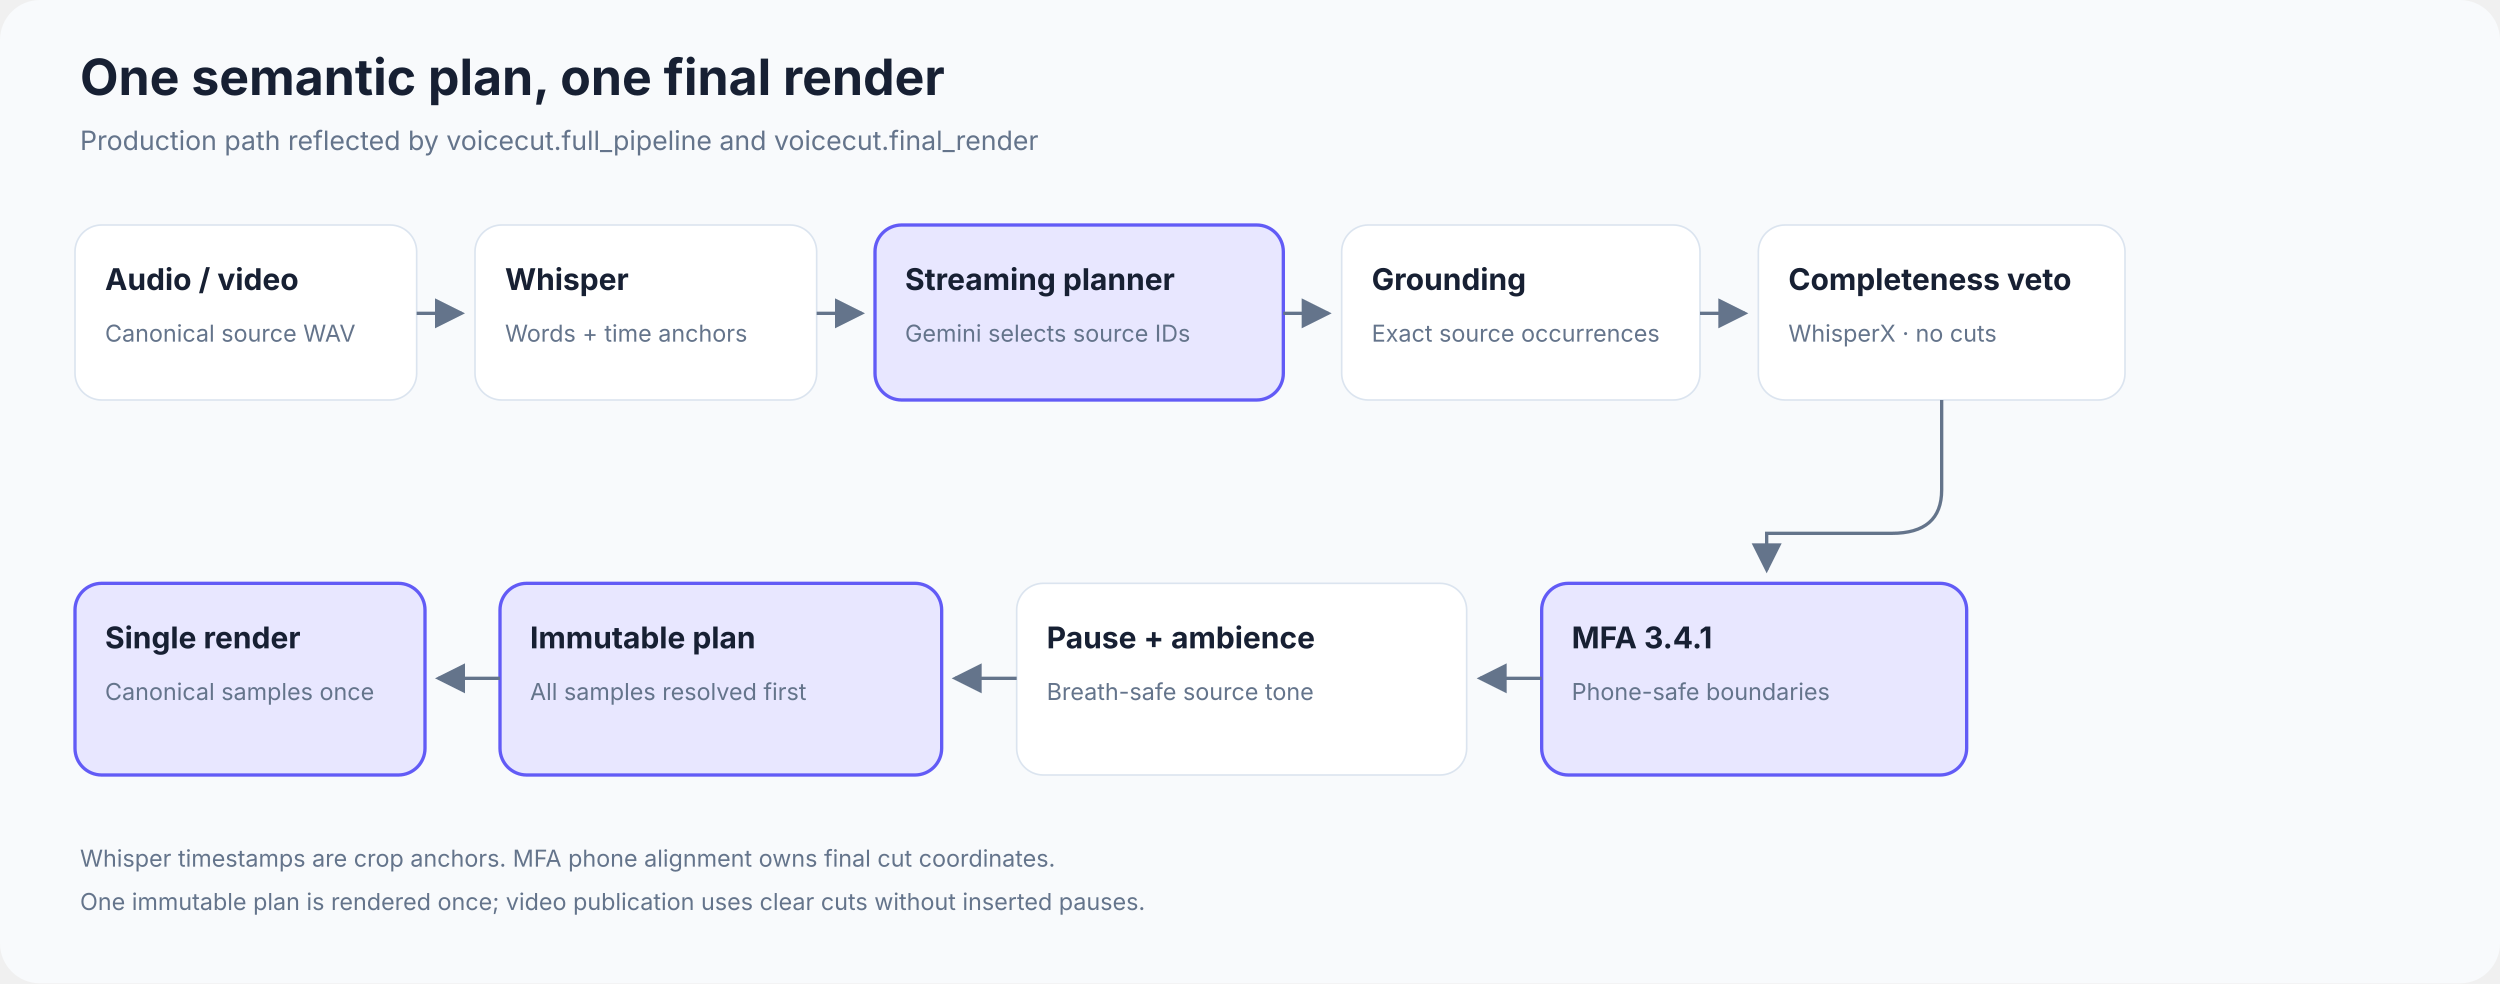
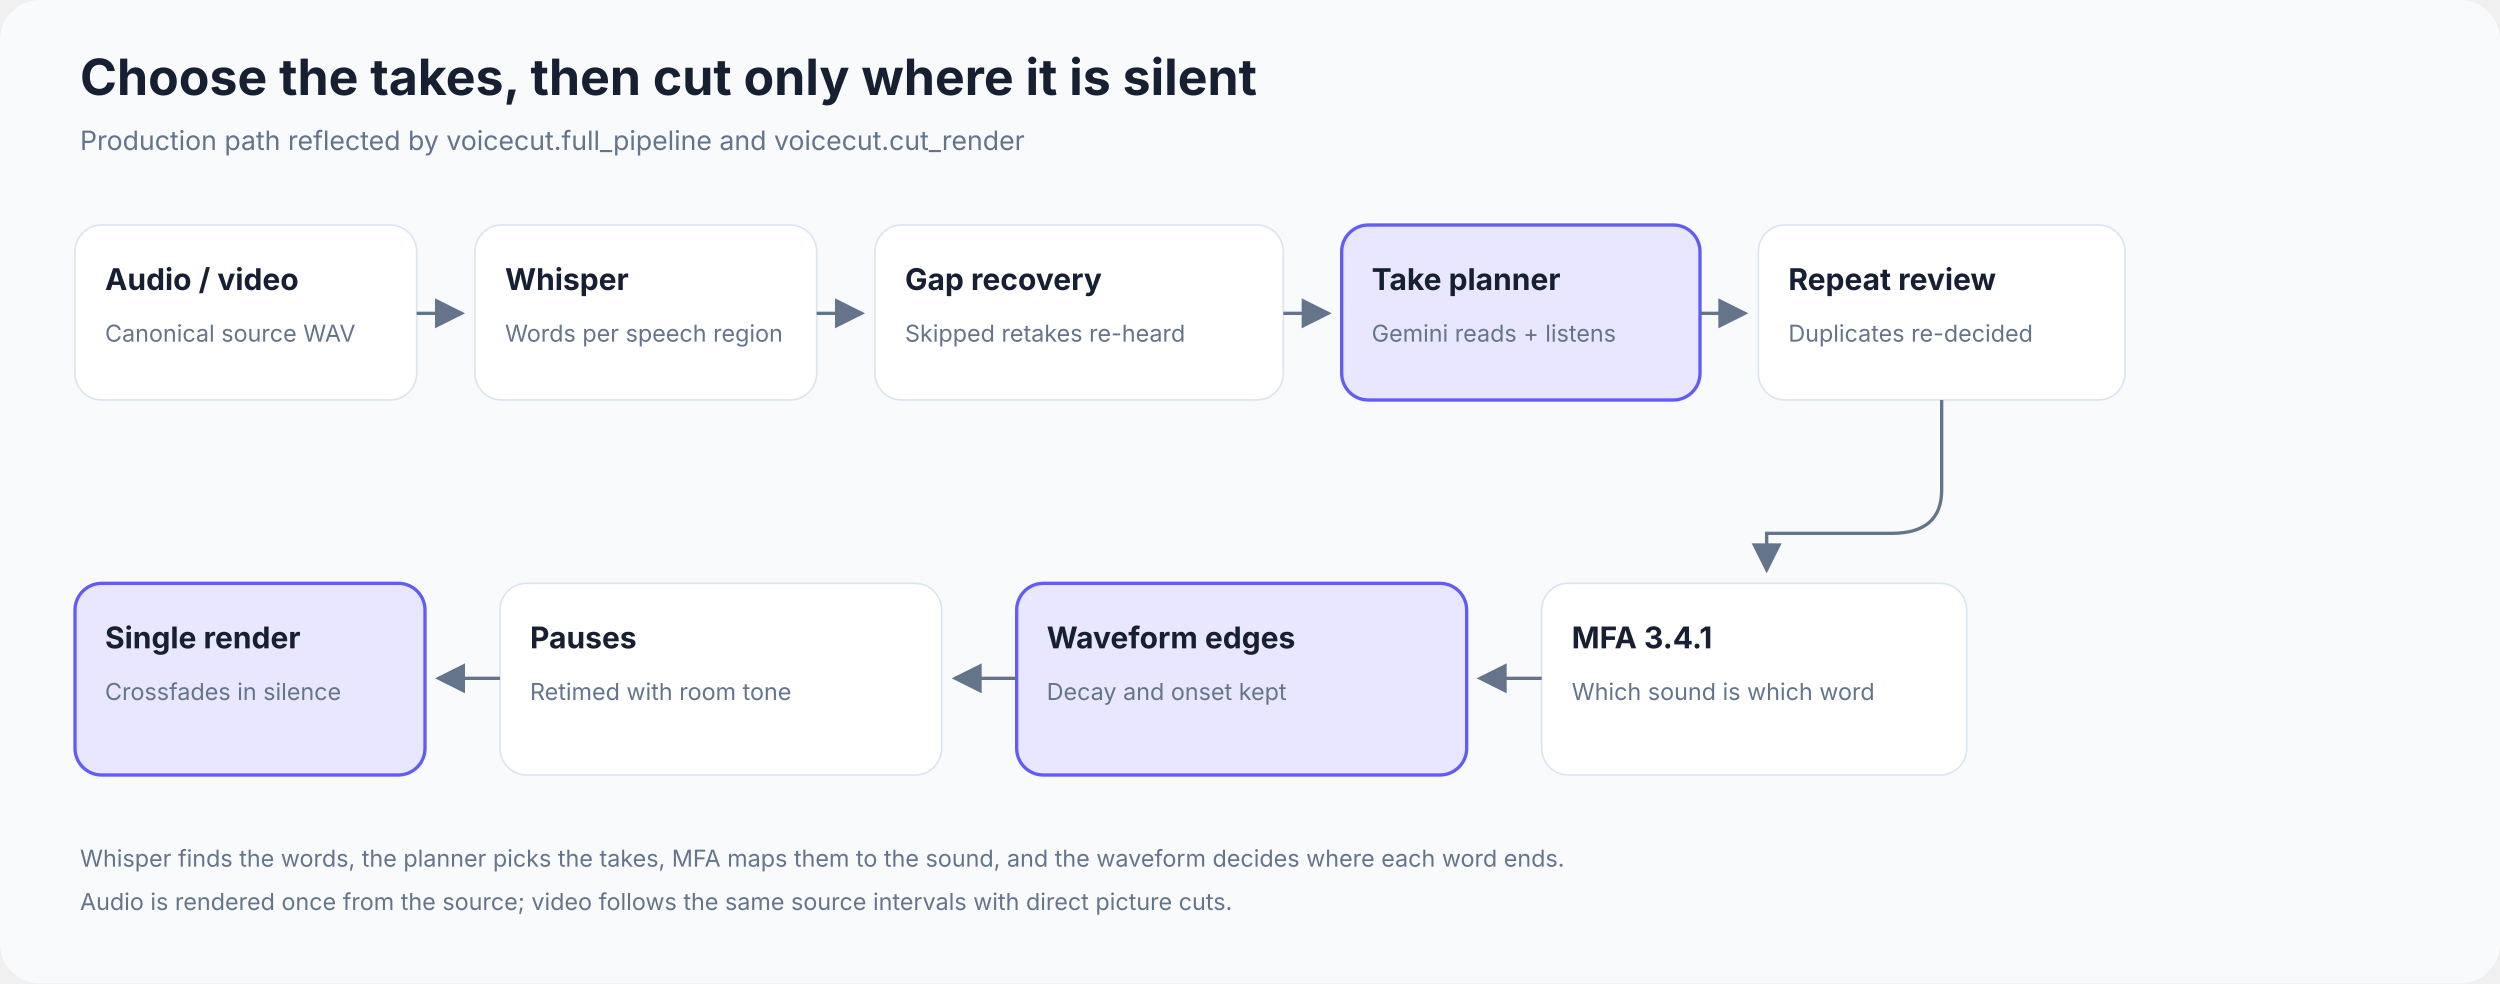
<svg xmlns="http://www.w3.org/2000/svg" width="1500" height="590" viewBox="0 0 1500 590" role="img">
  <style>
    text { font-family: Inter, ui-sans-serif, -apple-system, BlinkMacSystemFont, 'Segoe UI', sans-serif; }
  </style>
  <defs>
    <marker id="arrow" markerWidth="9" markerHeight="9" refX="8" refY="4.5" orient="auto">
      <path d="M0,0 L9,4.5 L0,9 Z" fill="#64748b" />
    </marker>
  </defs>
  <rect width="1500" height="590" rx="24" fill="#f8fafc" />
-   <text x="48" y="57" font-size="30" font-weight="700" fill="#172033">One semantic plan, one final render</text>
-   <text x="48" y="90" font-size="16" fill="#64748b">Production path reflected by voicecut.full_pipeline and voicecut.final_render</text>
+   <text x="48" y="57" font-size="30" font-weight="700" fill="#172033">Choose the takes, then cut only where it is silent</text>
+   <text x="48" y="90" font-size="16" fill="#64748b">Production path reflected by voicecut.full_pipeline and voicecut.cut_render</text>
  <rect x="45" y="135" width="205" height="105" rx="16" fill="#ffffff" stroke="#dbe4ef" stroke-width="1" />
  <text x="63" y="174" font-size="18" font-weight="700" fill="#172033">Audio / video</text>
  <text x="63" y="205" font-size="14" fill="#64748b">Canonical source WAV</text>
  <rect x="285" y="135" width="205" height="105" rx="16" fill="#ffffff" stroke="#dbe4ef" stroke-width="1" />
  <text x="303" y="174" font-size="18" font-weight="700" fill="#172033">Whisper</text>
-   <text x="303" y="205" font-size="14" fill="#64748b">Words + time anchors</text>
-   <rect x="525" y="135" width="245" height="105" rx="16" fill="#e8e7ff" stroke="#625bf6" stroke-width="2" />
-   <text x="543" y="174" font-size="18" font-weight="700" fill="#172033">Streaming planner</text>
-   <text x="543" y="205" font-size="14" fill="#64748b">Gemini selects source IDs</text>
-   <rect x="805" y="135" width="215" height="105" rx="16" fill="#ffffff" stroke="#dbe4ef" stroke-width="1" />
-   <text x="823" y="174" font-size="18" font-weight="700" fill="#172033">Grounding</text>
-   <text x="823" y="205" font-size="14" fill="#64748b">Exact source occurrences</text>
+   <text x="303" y="205" font-size="14" fill="#64748b">Words per speech region</text>
+   <rect x="525" y="135" width="245" height="105" rx="16" fill="#ffffff" stroke="#dbe4ef" stroke-width="1" />
+   <text x="543" y="174" font-size="18" font-weight="700" fill="#172033">Gap recovery</text>
+   <text x="543" y="205" font-size="14" fill="#64748b">Skipped retakes re-heard</text>
+   <rect x="805" y="135" width="215" height="105" rx="16" fill="#e8e7ff" stroke="#625bf6" stroke-width="2" />
+   <text x="823" y="174" font-size="18" font-weight="700" fill="#172033">Take planner</text>
+   <text x="823" y="205" font-size="14" fill="#64748b">Gemini reads + listens</text>
  <rect x="1055" y="135" width="220" height="105" rx="16" fill="#ffffff" stroke="#dbe4ef" stroke-width="1" />
-   <text x="1073" y="174" font-size="18" font-weight="700" fill="#172033">Completeness veto</text>
-   <text x="1073" y="205" font-size="14" fill="#64748b">WhisperX · no cuts</text>
-   <rect x="925" y="350" width="255" height="115" rx="16" fill="#e8e7ff" stroke="#625bf6" stroke-width="2" />
+   <text x="1073" y="174" font-size="18" font-weight="700" fill="#172033">Repeat review</text>
+   <text x="1073" y="205" font-size="14" fill="#64748b">Duplicates re-decided</text>
+   <rect x="925" y="350" width="255" height="115" rx="16" fill="#ffffff" stroke="#dbe4ef" stroke-width="1" />
  <text x="943" y="389" font-size="18" font-weight="700" fill="#172033">MFA 3.4.1</text>
-   <text x="943" y="420" font-size="14" fill="#64748b">Phone-safe boundaries</text>
-   <rect x="610" y="350" width="270" height="115" rx="16" fill="#ffffff" stroke="#dbe4ef" stroke-width="1" />
-   <text x="628" y="389" font-size="18" font-weight="700" fill="#172033">Pause + ambience</text>
-   <text x="628" y="420" font-size="14" fill="#64748b">Breath-safe source tone</text>
-   <rect x="300" y="350" width="265" height="115" rx="16" fill="#e8e7ff" stroke="#625bf6" stroke-width="2" />
-   <text x="318" y="389" font-size="18" font-weight="700" fill="#172033">Immutable plan</text>
-   <text x="318" y="420" font-size="14" fill="#64748b">All samples resolved first</text>
+   <text x="943" y="420" font-size="14" fill="#64748b">Which sound is which word</text>
+   <rect x="610" y="350" width="270" height="115" rx="16" fill="#e8e7ff" stroke="#625bf6" stroke-width="2" />
+   <text x="628" y="389" font-size="18" font-weight="700" fill="#172033">Waveform edges</text>
+   <text x="628" y="420" font-size="14" fill="#64748b">Decay and onset kept</text>
+   <rect x="300" y="350" width="265" height="115" rx="16" fill="#ffffff" stroke="#dbe4ef" stroke-width="1" />
+   <text x="318" y="389" font-size="18" font-weight="700" fill="#172033">Pauses</text>
+   <text x="318" y="420" font-size="14" fill="#64748b">Retimed with room tone</text>
  <rect x="45" y="350" width="210" height="115" rx="16" fill="#e8e7ff" stroke="#625bf6" stroke-width="2" />
  <text x="63" y="389" font-size="18" font-weight="700" fill="#172033">Single render</text>
-   <text x="63" y="420" font-size="14" fill="#64748b">Canonical samples once</text>
+   <text x="63" y="420" font-size="14" fill="#64748b">Crossfades in silence</text>
  <path d="M 250 188 L 277 188" stroke="#64748b" stroke-width="2" fill="none" marker-end="url(#arrow)" />
  <path d="M 490 188 L 517 188" stroke="#64748b" stroke-width="2" fill="none" marker-end="url(#arrow)" />
  <path d="M 770 188 L 797 188" stroke="#64748b" stroke-width="2" fill="none" marker-end="url(#arrow)" />
  <path d="M 1020 188 L 1047 188" stroke="#64748b" stroke-width="2" fill="none" marker-end="url(#arrow)" />
  <path d="M 1165 240 L 1165 294 Q 1165 320 1135 320 L 1060 320 L 1060 342" stroke="#64748b" stroke-width="2" fill="none" marker-end="url(#arrow)" />
  <path d="M 925 407 L 888 407" stroke="#64748b" stroke-width="2" fill="none" marker-end="url(#arrow)" />
  <path d="M 610 407 L 573 407" stroke="#64748b" stroke-width="2" fill="none" marker-end="url(#arrow)" />
  <path d="M 300 407 L 263 407" stroke="#64748b" stroke-width="2" fill="none" marker-end="url(#arrow)" />
-   <text x="48" y="520" font-size="14" fill="#64748b">Whisper timestamps are crop anchors. MFA phone alignment owns final cut coordinates.</text>
-   <text x="48" y="546" font-size="14" fill="#64748b">One immutable plan is rendered once; video publication uses clear cuts without inserted pauses.</text>
+   <text x="48" y="520" font-size="14" fill="#64748b">Whisper finds the words, the planner picks the takes, MFA maps them to the sound, and the waveform decides where each word ends.</text>
+   <text x="48" y="546" font-size="14" fill="#64748b">Audio is rendered once from the source; video follows the same source intervals with direct picture cuts.</text>
</svg>
